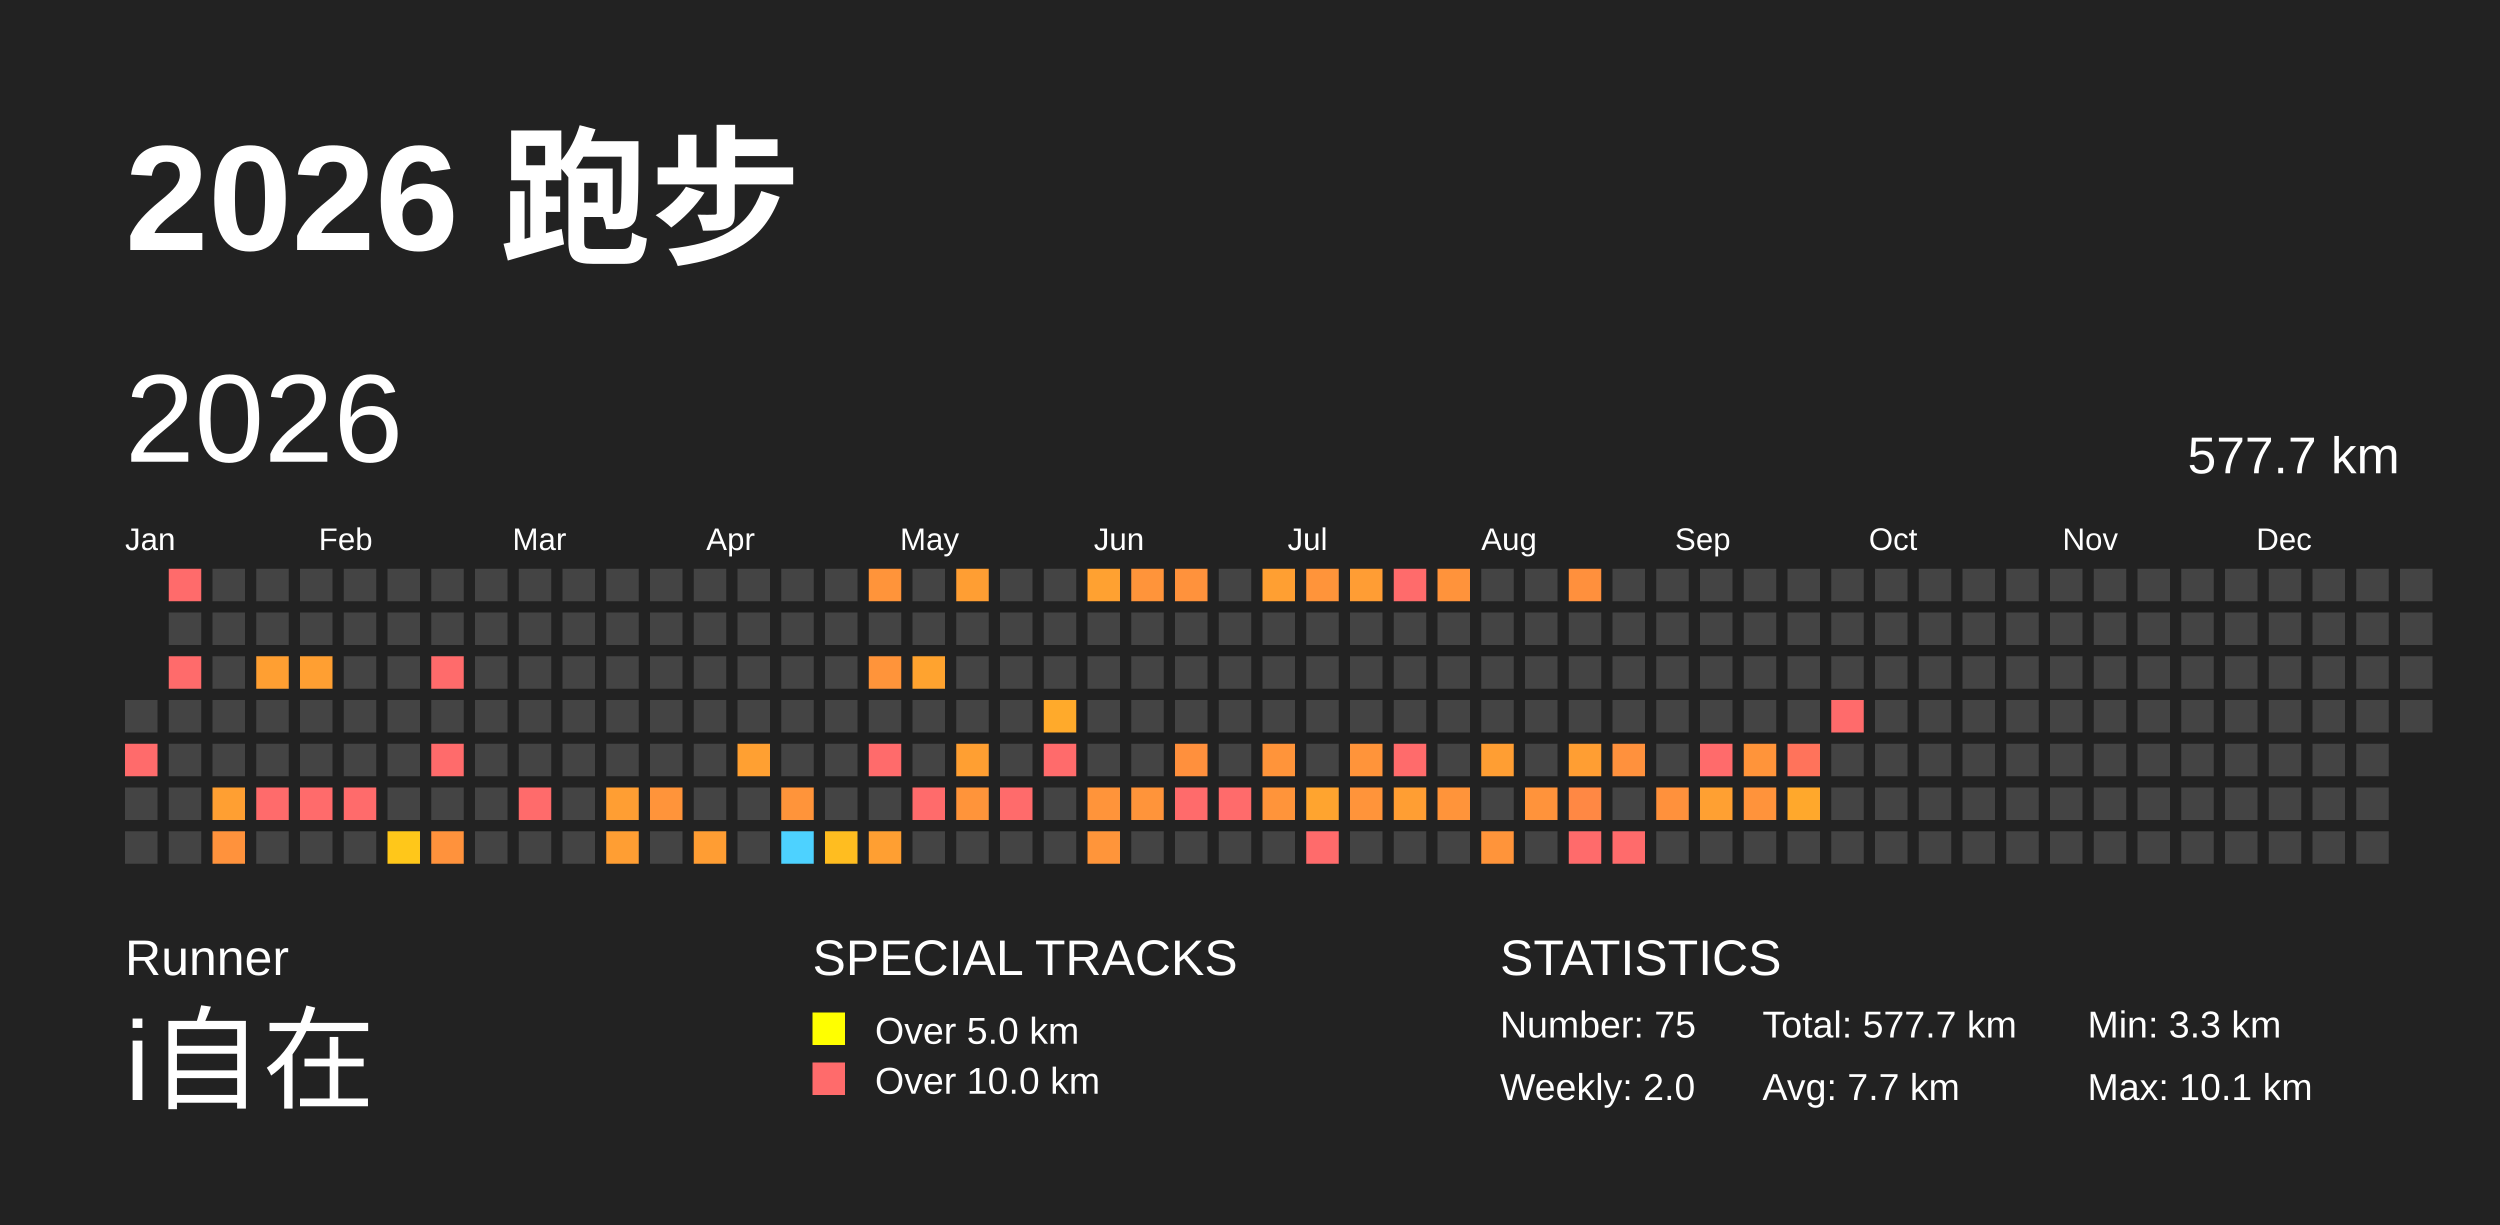
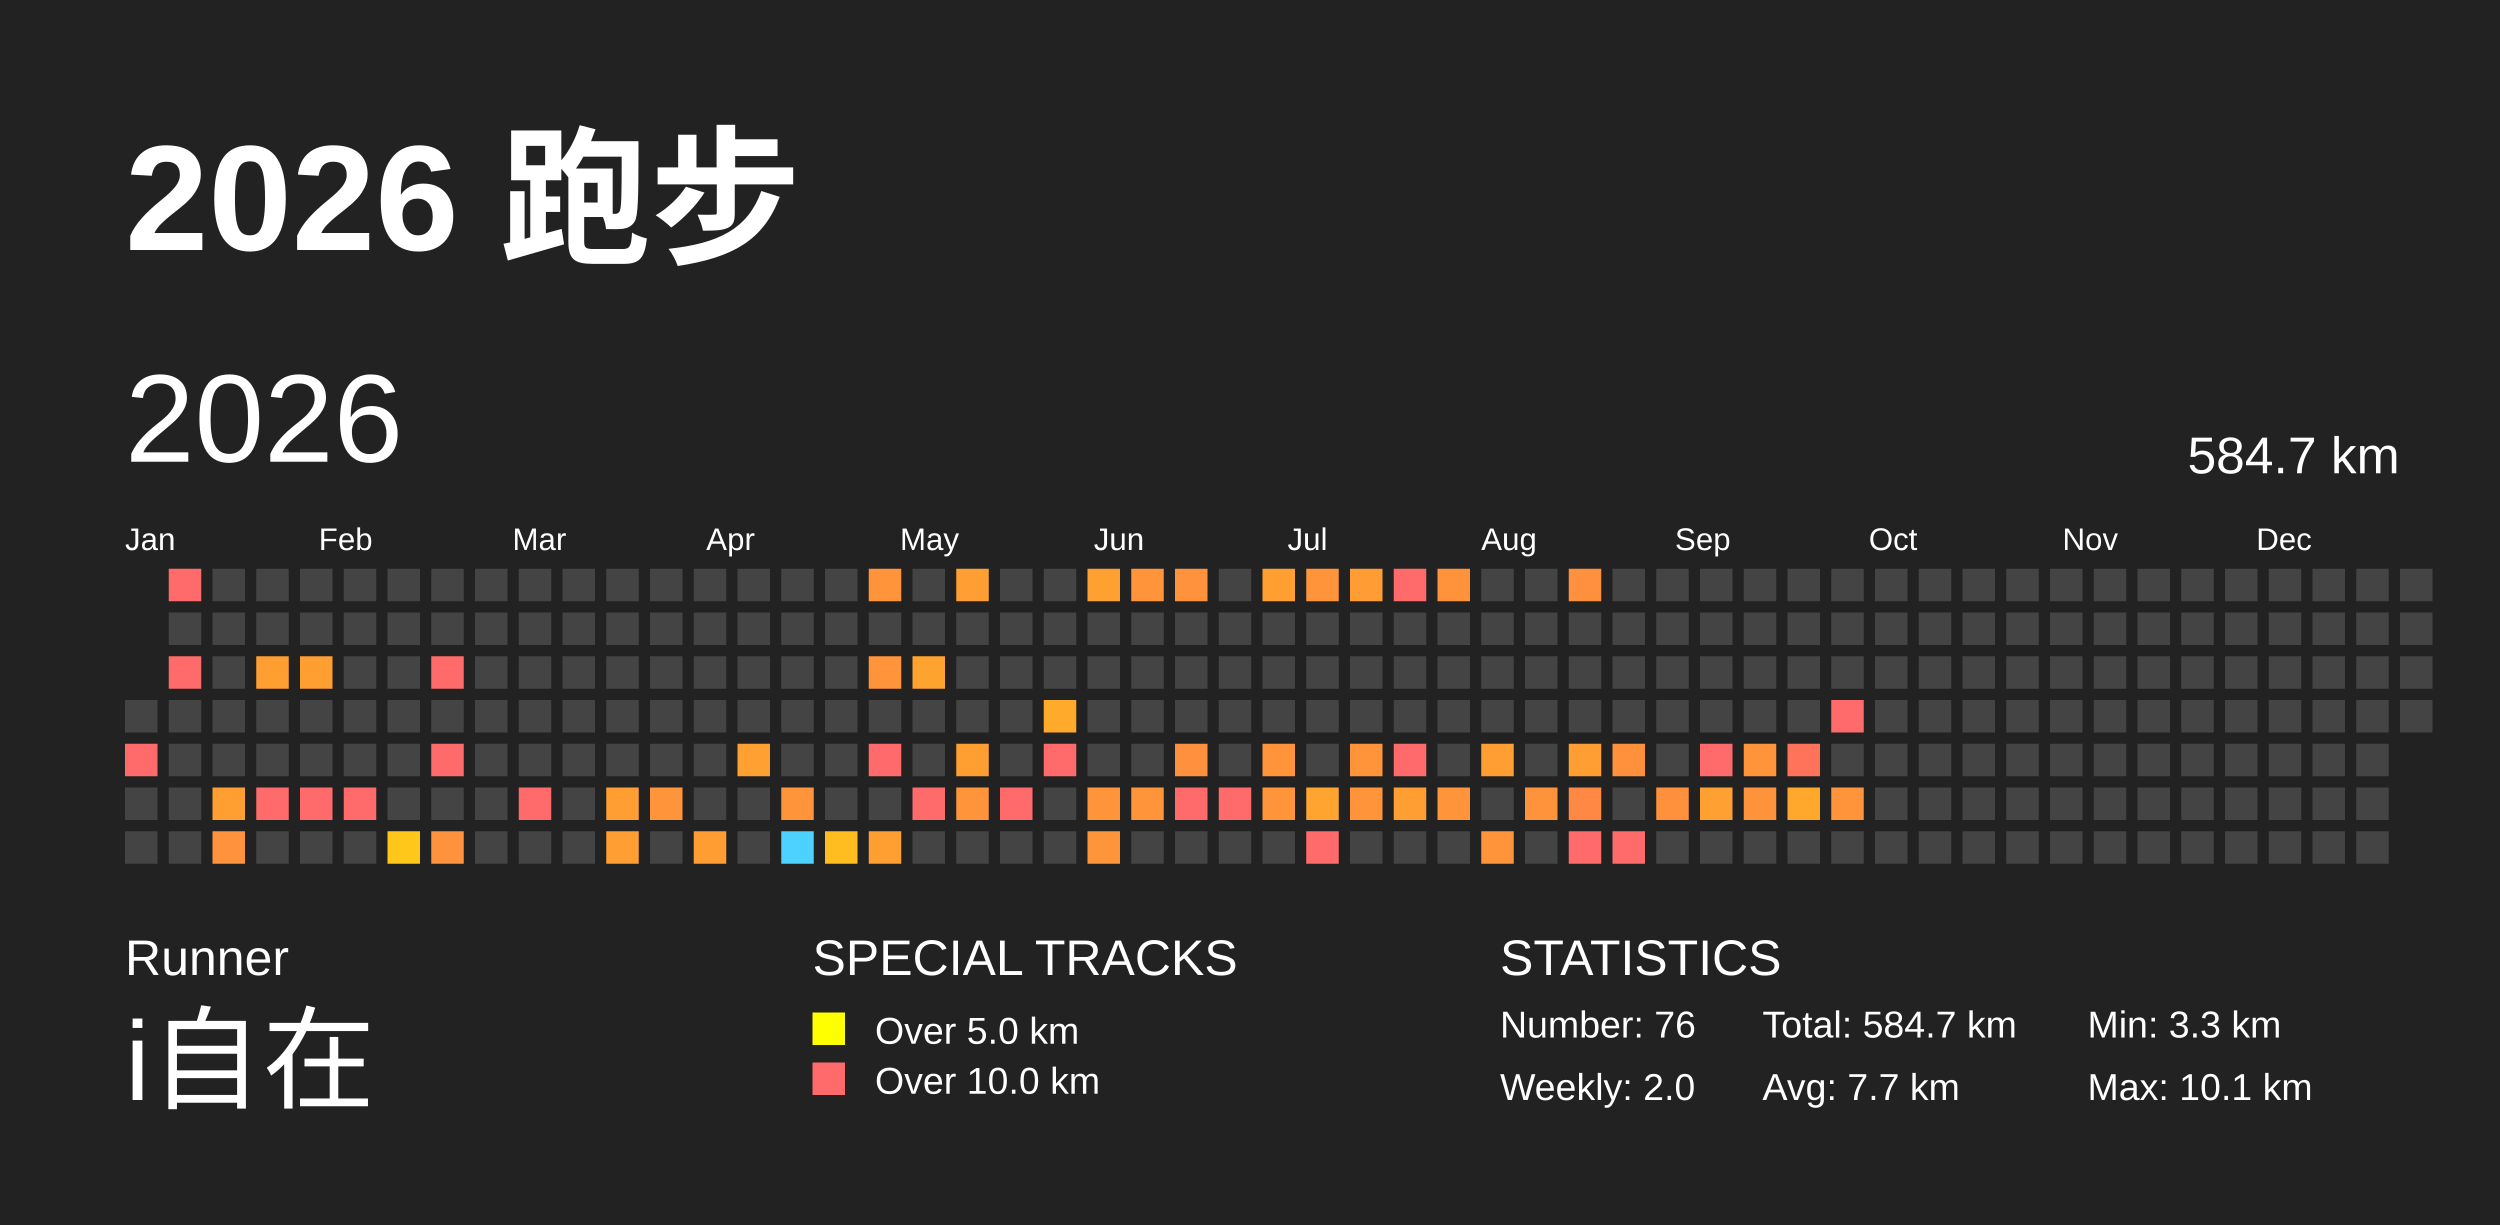
<svg xmlns="http://www.w3.org/2000/svg" baseProfile="full" height="98mm" version="1.1" viewBox="0,0,200,98" width="200mm">
  <defs />
  <rect fill="#222222" height="98" width="200" x="0" y="0" />
  <text fill="#FFFFFF" style="font-size:12px; font-family:Arial; font-weight:bold;" x="10" y="20">2026 跑步</text>
  <text fill="#FFFFFF" style="font-size:4px; font-family:Arial" x="10" y="78">Runner</text>
  <text fill="#FFFFFF" style="font-size:9px; font-family:Arial" x="10" y="88">i自在</text>
  <text fill="#FFFFFF" style="font-size:4px; font-family:Arial" x="65" y="78">SPECIAL TRACKS</text>
  <rect fill="#FFFF00" height="2.6" width="2.6" x="65" y="81" />
  <text fill="#FFFFFF" style="font-size:3px; font-family:Arial" x="70" y="83.5">Over 5.0 km</text>
  <rect fill="#FF6B6B" height="2.6" width="2.6" x="65" y="85" />
  <text fill="#FFFFFF" style="font-size:3px; font-family:Arial" x="70" y="87.5">Over 10.0 km</text>
  <text fill="#FFFFFF" style="font-size:4px; font-family:Arial" x="120" y="78">STATISTICS</text>
-   <text fill="#FFFFFF" style="font-size:3px; font-family:Arial" x="120" y="83">Number: 75</text>
+   <text fill="#FFFFFF" style="font-size:3px; font-family:Arial" x="120" y="83">Number: 76</text>
  <text fill="#FFFFFF" style="font-size:3px; font-family:Arial" x="120" y="88">Weekly: 2.0</text>
-   <text fill="#FFFFFF" style="font-size:3px; font-family:Arial" x="141" y="83">Total: 577.7 km</text>
+   <text fill="#FFFFFF" style="font-size:3px; font-family:Arial" x="141" y="83">Total: 584.7 km</text>
  <text fill="#FFFFFF" style="font-size:3px; font-family:Arial" x="141" y="88">Avg: 7.7 km</text>
  <text fill="#FFFFFF" style="font-size:3px; font-family:Arial" x="167" y="83">Min: 3.3 km</text>
  <text fill="#FFFFFF" style="font-size:3px; font-family:Arial" x="167" y="88">Max: 10.1 km</text>
  <text dominant-baseline="hanging" fill="#FFFFFF" style="font-size:10.0px; font-family:Arial;" x="10" y="30">2026</text>
-   <text dominant-baseline="hanging" fill="#FFFFFF" style="font-size:4.125px; font-family:Arial;" x="175" y="35">577.7 km</text>
+   <text dominant-baseline="hanging" fill="#FFFFFF" style="font-size:4.125px; font-family:Arial;" x="175" y="35">584.7 km</text>
  <text fill="#FFFFFF" style="font-size:2.5px; font-family:Arial" x="10.0" y="44">Jan</text>
  <text fill="#FFFFFF" style="font-size:2.5px; font-family:Arial" x="25.5" y="44">Feb</text>
  <text fill="#FFFFFF" style="font-size:2.5px; font-family:Arial" x="41.0" y="44">Mar</text>
  <text fill="#FFFFFF" style="font-size:2.5px; font-family:Arial" x="56.5" y="44">Apr</text>
  <text fill="#FFFFFF" style="font-size:2.5px; font-family:Arial" x="72.0" y="44">May</text>
  <text fill="#FFFFFF" style="font-size:2.5px; font-family:Arial" x="87.5" y="44">Jun</text>
  <text fill="#FFFFFF" style="font-size:2.5px; font-family:Arial" x="103.0" y="44">Jul</text>
  <text fill="#FFFFFF" style="font-size:2.5px; font-family:Arial" x="118.5" y="44">Aug</text>
  <text fill="#FFFFFF" style="font-size:2.5px; font-family:Arial" x="134.0" y="44">Sep</text>
  <text fill="#FFFFFF" style="font-size:2.5px; font-family:Arial" x="149.5" y="44">Oct</text>
  <text fill="#FFFFFF" style="font-size:2.5px; font-family:Arial" x="165.0" y="44">Nov</text>
  <text fill="#FFFFFF" style="font-size:2.5px; font-family:Arial" x="180.5" y="44">Dec</text>
  <rect fill="#444444" height="2.6" width="2.6" x="10.0" y="56.0" />
  <rect fill="#FF6B6B" height="2.6" width="2.6" x="10.0" y="59.5" />
  <rect fill="#444444" height="2.6" width="2.6" x="10.0" y="63.0" />
  <rect fill="#444444" height="2.6" width="2.6" x="10.0" y="66.5" />
  <rect fill="#FF6B6B" height="2.6" width="2.6" x="13.5" y="45.5" />
  <rect fill="#444444" height="2.6" width="2.6" x="13.5" y="49.0" />
  <rect fill="#FF6B6B" height="2.6" width="2.6" x="13.5" y="52.5" />
  <rect fill="#444444" height="2.6" width="2.6" x="13.5" y="56.0" />
  <rect fill="#444444" height="2.6" width="2.6" x="13.5" y="59.5" />
  <rect fill="#444444" height="2.6" width="2.6" x="13.5" y="63.0" />
  <rect fill="#444444" height="2.6" width="2.6" x="13.5" y="66.5" />
  <rect fill="#444444" height="2.6" width="2.6" x="17.0" y="45.5" />
  <rect fill="#444444" height="2.6" width="2.6" x="17.0" y="49.0" />
  <rect fill="#444444" height="2.6" width="2.6" x="17.0" y="52.5" />
  <rect fill="#444444" height="2.6" width="2.6" x="17.0" y="56.0" />
  <rect fill="#444444" height="2.6" width="2.6" x="17.0" y="59.5" />
  <rect fill="#ff9f32" height="2.6" width="2.6" x="17.0" y="63.0" />
  <rect fill="#ff923c" height="2.6" width="2.6" x="17.0" y="66.5" />
  <rect fill="#444444" height="2.6" width="2.6" x="20.5" y="45.5" />
  <rect fill="#444444" height="2.6" width="2.6" x="20.5" y="49.0" />
  <rect fill="#ff9f32" height="2.6" width="2.6" x="20.5" y="52.5" />
  <rect fill="#444444" height="2.6" width="2.6" x="20.5" y="56.0" />
  <rect fill="#444444" height="2.6" width="2.6" x="20.5" y="59.5" />
  <rect fill="#FF6B6B" height="2.6" width="2.6" x="20.5" y="63.0" />
  <rect fill="#444444" height="2.6" width="2.6" x="20.5" y="66.5" />
  <rect fill="#444444" height="2.6" width="2.6" x="24.0" y="45.5" />
  <rect fill="#444444" height="2.6" width="2.6" x="24.0" y="49.0" />
  <rect fill="#ff9f32" height="2.6" width="2.6" x="24.0" y="52.5" />
  <rect fill="#444444" height="2.6" width="2.6" x="24.0" y="56.0" />
  <rect fill="#444444" height="2.6" width="2.6" x="24.0" y="59.5" />
  <rect fill="#FF6B6B" height="2.6" width="2.6" x="24.0" y="63.0" />
  <rect fill="#444444" height="2.6" width="2.6" x="24.0" y="66.5" />
  <rect fill="#444444" height="2.6" width="2.6" x="27.5" y="45.5" />
  <rect fill="#444444" height="2.6" width="2.6" x="27.5" y="49.0" />
  <rect fill="#444444" height="2.6" width="2.6" x="27.5" y="52.5" />
  <rect fill="#444444" height="2.6" width="2.6" x="27.5" y="56.0" />
  <rect fill="#444444" height="2.6" width="2.6" x="27.5" y="59.5" />
  <rect fill="#FF6B6B" height="2.6" width="2.6" x="27.5" y="63.0" />
  <rect fill="#444444" height="2.6" width="2.6" x="27.5" y="66.5" />
  <rect fill="#444444" height="2.6" width="2.6" x="31.0" y="45.5" />
  <rect fill="#444444" height="2.6" width="2.6" x="31.0" y="49.0" />
  <rect fill="#444444" height="2.6" width="2.6" x="31.0" y="52.5" />
  <rect fill="#444444" height="2.6" width="2.6" x="31.0" y="56.0" />
  <rect fill="#444444" height="2.6" width="2.6" x="31.0" y="59.5" />
  <rect fill="#444444" height="2.6" width="2.6" x="31.0" y="63.0" />
  <rect fill="#ffc71a" height="2.6" width="2.6" x="31.0" y="66.5" />
  <rect fill="#444444" height="2.6" width="2.6" x="34.5" y="45.5" />
  <rect fill="#444444" height="2.6" width="2.6" x="34.5" y="49.0" />
  <rect fill="#FF6B6B" height="2.6" width="2.6" x="34.5" y="52.5" />
  <rect fill="#444444" height="2.6" width="2.6" x="34.5" y="56.0" />
  <rect fill="#FF6B6B" height="2.6" width="2.6" x="34.5" y="59.5" />
  <rect fill="#444444" height="2.6" width="2.6" x="34.5" y="63.0" />
  <rect fill="#ff923c" height="2.6" width="2.6" x="34.5" y="66.5" />
  <rect fill="#444444" height="2.6" width="2.6" x="38.0" y="45.5" />
  <rect fill="#444444" height="2.6" width="2.6" x="38.0" y="49.0" />
  <rect fill="#444444" height="2.6" width="2.6" x="38.0" y="52.5" />
  <rect fill="#444444" height="2.6" width="2.6" x="38.0" y="56.0" />
  <rect fill="#444444" height="2.6" width="2.6" x="38.0" y="59.5" />
  <rect fill="#444444" height="2.6" width="2.6" x="38.0" y="63.0" />
  <rect fill="#444444" height="2.6" width="2.6" x="38.0" y="66.5" />
  <rect fill="#444444" height="2.6" width="2.6" x="41.5" y="45.5" />
  <rect fill="#444444" height="2.6" width="2.6" x="41.5" y="49.0" />
  <rect fill="#444444" height="2.6" width="2.6" x="41.5" y="52.5" />
  <rect fill="#444444" height="2.6" width="2.6" x="41.5" y="56.0" />
  <rect fill="#444444" height="2.6" width="2.6" x="41.5" y="59.5" />
  <rect fill="#FF6B6B" height="2.6" width="2.6" x="41.5" y="63.0" />
  <rect fill="#444444" height="2.6" width="2.6" x="41.5" y="66.5" />
  <rect fill="#444444" height="2.6" width="2.6" x="45.0" y="45.5" />
  <rect fill="#444444" height="2.6" width="2.6" x="45.0" y="49.0" />
  <rect fill="#444444" height="2.6" width="2.6" x="45.0" y="52.5" />
  <rect fill="#444444" height="2.6" width="2.6" x="45.0" y="56.0" />
  <rect fill="#444444" height="2.6" width="2.6" x="45.0" y="59.5" />
  <rect fill="#444444" height="2.6" width="2.6" x="45.0" y="63.0" />
  <rect fill="#444444" height="2.6" width="2.6" x="45.0" y="66.5" />
  <rect fill="#444444" height="2.6" width="2.6" x="48.5" y="45.5" />
  <rect fill="#444444" height="2.6" width="2.6" x="48.5" y="49.0" />
  <rect fill="#444444" height="2.6" width="2.6" x="48.5" y="52.5" />
  <rect fill="#444444" height="2.6" width="2.6" x="48.5" y="56.0" />
  <rect fill="#444444" height="2.6" width="2.6" x="48.5" y="59.5" />
  <rect fill="#ff9e33" height="2.6" width="2.6" x="48.5" y="63.0" />
  <rect fill="#ff9e33" height="2.6" width="2.6" x="48.5" y="66.5" />
  <rect fill="#444444" height="2.6" width="2.6" x="52.0" y="45.5" />
  <rect fill="#444444" height="2.6" width="2.6" x="52.0" y="49.0" />
  <rect fill="#444444" height="2.6" width="2.6" x="52.0" y="52.5" />
  <rect fill="#444444" height="2.6" width="2.6" x="52.0" y="56.0" />
  <rect fill="#444444" height="2.6" width="2.6" x="52.0" y="59.5" />
  <rect fill="#ff943a" height="2.6" width="2.6" x="52.0" y="63.0" />
  <rect fill="#444444" height="2.6" width="2.6" x="52.0" y="66.5" />
  <rect fill="#444444" height="2.6" width="2.6" x="55.5" y="45.5" />
  <rect fill="#444444" height="2.6" width="2.6" x="55.5" y="49.0" />
  <rect fill="#444444" height="2.6" width="2.6" x="55.5" y="52.5" />
  <rect fill="#444444" height="2.6" width="2.6" x="55.5" y="56.0" />
  <rect fill="#444444" height="2.6" width="2.6" x="55.5" y="59.5" />
  <rect fill="#444444" height="2.6" width="2.6" x="55.5" y="63.0" />
  <rect fill="#ff9d33" height="2.6" width="2.6" x="55.5" y="66.5" />
  <rect fill="#444444" height="2.6" width="2.6" x="59.0" y="45.5" />
  <rect fill="#444444" height="2.6" width="2.6" x="59.0" y="49.0" />
  <rect fill="#444444" height="2.6" width="2.6" x="59.0" y="52.5" />
  <rect fill="#444444" height="2.6" width="2.6" x="59.0" y="56.0" />
  <rect fill="#ffa032" height="2.6" width="2.6" x="59.0" y="59.5" />
  <rect fill="#444444" height="2.6" width="2.6" x="59.0" y="63.0" />
  <rect fill="#444444" height="2.6" width="2.6" x="59.0" y="66.5" />
  <rect fill="#444444" height="2.6" width="2.6" x="62.5" y="45.5" />
  <rect fill="#444444" height="2.6" width="2.6" x="62.5" y="49.0" />
  <rect fill="#444444" height="2.6" width="2.6" x="62.5" y="52.5" />
  <rect fill="#444444" height="2.6" width="2.6" x="62.5" y="56.0" />
  <rect fill="#444444" height="2.6" width="2.6" x="62.5" y="59.5" />
  <rect fill="#ff943a" height="2.6" width="2.6" x="62.5" y="63.0" />
  <rect fill="#4dd2ff" height="2.6" width="2.6" x="62.5" y="66.5" />
  <rect fill="#444444" height="2.6" width="2.6" x="66.0" y="45.5" />
  <rect fill="#444444" height="2.6" width="2.6" x="66.0" y="49.0" />
  <rect fill="#444444" height="2.6" width="2.6" x="66.0" y="52.5" />
  <rect fill="#444444" height="2.6" width="2.6" x="66.0" y="56.0" />
  <rect fill="#444444" height="2.6" width="2.6" x="66.0" y="59.5" />
  <rect fill="#444444" height="2.6" width="2.6" x="66.0" y="63.0" />
  <rect fill="#ffbd20" height="2.6" width="2.6" x="66.0" y="66.5" />
  <rect fill="#ff943a" height="2.6" width="2.6" x="69.5" y="45.5" />
  <rect fill="#444444" height="2.6" width="2.6" x="69.5" y="49.0" />
  <rect fill="#ff943a" height="2.6" width="2.6" x="69.5" y="52.5" />
  <rect fill="#444444" height="2.6" width="2.6" x="69.5" y="56.0" />
  <rect fill="#FF6B6B" height="2.6" width="2.6" x="69.5" y="59.5" />
  <rect fill="#444444" height="2.6" width="2.6" x="69.5" y="63.0" />
  <rect fill="#ff9f32" height="2.6" width="2.6" x="69.5" y="66.5" />
  <rect fill="#444444" height="2.6" width="2.6" x="73.0" y="45.5" />
  <rect fill="#444444" height="2.6" width="2.6" x="73.0" y="49.0" />
  <rect fill="#ffa32f" height="2.6" width="2.6" x="73.0" y="52.5" />
  <rect fill="#444444" height="2.6" width="2.6" x="73.0" y="56.0" />
  <rect fill="#444444" height="2.6" width="2.6" x="73.0" y="59.5" />
  <rect fill="#FF6B6B" height="2.6" width="2.6" x="73.0" y="63.0" />
  <rect fill="#444444" height="2.6" width="2.6" x="73.0" y="66.5" />
  <rect fill="#ff9e33" height="2.6" width="2.6" x="76.5" y="45.5" />
  <rect fill="#444444" height="2.6" width="2.6" x="76.5" y="49.0" />
  <rect fill="#444444" height="2.6" width="2.6" x="76.5" y="52.5" />
  <rect fill="#444444" height="2.6" width="2.6" x="76.5" y="56.0" />
  <rect fill="#ff9f32" height="2.6" width="2.6" x="76.5" y="59.5" />
  <rect fill="#ff943a" height="2.6" width="2.6" x="76.5" y="63.0" />
  <rect fill="#444444" height="2.6" width="2.6" x="76.5" y="66.5" />
  <rect fill="#444444" height="2.6" width="2.6" x="80.0" y="45.5" />
  <rect fill="#444444" height="2.6" width="2.6" x="80.0" y="49.0" />
  <rect fill="#444444" height="2.6" width="2.6" x="80.0" y="52.5" />
  <rect fill="#444444" height="2.6" width="2.6" x="80.0" y="56.0" />
  <rect fill="#444444" height="2.6" width="2.6" x="80.0" y="59.5" />
  <rect fill="#FF6B6B" height="2.6" width="2.6" x="80.0" y="63.0" />
  <rect fill="#444444" height="2.6" width="2.6" x="80.0" y="66.5" />
  <rect fill="#444444" height="2.6" width="2.6" x="83.5" y="45.5" />
  <rect fill="#444444" height="2.6" width="2.6" x="83.5" y="49.0" />
  <rect fill="#444444" height="2.6" width="2.6" x="83.5" y="52.5" />
  <rect fill="#ffaa2b" height="2.6" width="2.6" x="83.5" y="56.0" />
  <rect fill="#FF6B6B" height="2.6" width="2.6" x="83.5" y="59.5" />
  <rect fill="#444444" height="2.6" width="2.6" x="83.5" y="63.0" />
  <rect fill="#444444" height="2.6" width="2.6" x="83.5" y="66.5" />
  <rect fill="#ffa131" height="2.6" width="2.6" x="87.0" y="45.5" />
  <rect fill="#444444" height="2.6" width="2.6" x="87.0" y="49.0" />
  <rect fill="#444444" height="2.6" width="2.6" x="87.0" y="52.5" />
  <rect fill="#444444" height="2.6" width="2.6" x="87.0" y="56.0" />
  <rect fill="#444444" height="2.6" width="2.6" x="87.0" y="59.5" />
  <rect fill="#ff943a" height="2.6" width="2.6" x="87.0" y="63.0" />
  <rect fill="#ff953a" height="2.6" width="2.6" x="87.0" y="66.5" />
  <rect fill="#ff943a" height="2.6" width="2.6" x="90.5" y="45.5" />
  <rect fill="#444444" height="2.6" width="2.6" x="90.5" y="49.0" />
  <rect fill="#444444" height="2.6" width="2.6" x="90.5" y="52.5" />
  <rect fill="#444444" height="2.6" width="2.6" x="90.5" y="56.0" />
  <rect fill="#444444" height="2.6" width="2.6" x="90.5" y="59.5" />
  <rect fill="#ff943a" height="2.6" width="2.6" x="90.5" y="63.0" />
  <rect fill="#444444" height="2.6" width="2.6" x="90.5" y="66.5" />
  <rect fill="#ff923c" height="2.6" width="2.6" x="94.0" y="45.5" />
  <rect fill="#444444" height="2.6" width="2.6" x="94.0" y="49.0" />
  <rect fill="#444444" height="2.6" width="2.6" x="94.0" y="52.5" />
  <rect fill="#444444" height="2.6" width="2.6" x="94.0" y="56.0" />
  <rect fill="#ff903d" height="2.6" width="2.6" x="94.0" y="59.5" />
  <rect fill="#FF6B6B" height="2.6" width="2.6" x="94.0" y="63.0" />
  <rect fill="#444444" height="2.6" width="2.6" x="94.0" y="66.5" />
  <rect fill="#444444" height="2.6" width="2.6" x="97.5" y="45.5" />
  <rect fill="#444444" height="2.6" width="2.6" x="97.5" y="49.0" />
  <rect fill="#444444" height="2.6" width="2.6" x="97.5" y="52.5" />
  <rect fill="#444444" height="2.6" width="2.6" x="97.5" y="56.0" />
  <rect fill="#444444" height="2.6" width="2.6" x="97.5" y="59.5" />
  <rect fill="#FF6B6B" height="2.6" width="2.6" x="97.5" y="63.0" />
  <rect fill="#444444" height="2.6" width="2.6" x="97.5" y="66.5" />
  <rect fill="#ff9f32" height="2.6" width="2.6" x="101.0" y="45.5" />
  <rect fill="#444444" height="2.6" width="2.6" x="101.0" y="49.0" />
  <rect fill="#444444" height="2.6" width="2.6" x="101.0" y="52.5" />
  <rect fill="#444444" height="2.6" width="2.6" x="101.0" y="56.0" />
  <rect fill="#ff943a" height="2.6" width="2.6" x="101.0" y="59.5" />
  <rect fill="#ff943a" height="2.6" width="2.6" x="101.0" y="63.0" />
  <rect fill="#444444" height="2.6" width="2.6" x="101.0" y="66.5" />
  <rect fill="#ff943a" height="2.6" width="2.6" x="104.5" y="45.5" />
  <rect fill="#444444" height="2.6" width="2.6" x="104.5" y="49.0" />
  <rect fill="#444444" height="2.6" width="2.6" x="104.5" y="52.5" />
  <rect fill="#444444" height="2.6" width="2.6" x="104.5" y="56.0" />
  <rect fill="#444444" height="2.6" width="2.6" x="104.5" y="59.5" />
  <rect fill="#ffa42f" height="2.6" width="2.6" x="104.5" y="63.0" />
  <rect fill="#FF6B6B" height="2.6" width="2.6" x="104.5" y="66.5" />
  <rect fill="#ff9d34" height="2.6" width="2.6" x="108.0" y="45.5" />
  <rect fill="#444444" height="2.6" width="2.6" x="108.0" y="49.0" />
  <rect fill="#444444" height="2.6" width="2.6" x="108.0" y="52.5" />
  <rect fill="#444444" height="2.6" width="2.6" x="108.0" y="56.0" />
  <rect fill="#ff943a" height="2.6" width="2.6" x="108.0" y="59.5" />
  <rect fill="#ff943a" height="2.6" width="2.6" x="108.0" y="63.0" />
  <rect fill="#444444" height="2.6" width="2.6" x="108.0" y="66.5" />
  <rect fill="#FF6B6B" height="2.6" width="2.6" x="111.5" y="45.5" />
  <rect fill="#444444" height="2.6" width="2.6" x="111.5" y="49.0" />
  <rect fill="#444444" height="2.6" width="2.6" x="111.5" y="52.5" />
  <rect fill="#444444" height="2.6" width="2.6" x="111.5" y="56.0" />
  <rect fill="#FF6B6B" height="2.6" width="2.6" x="111.5" y="59.5" />
  <rect fill="#ff9e33" height="2.6" width="2.6" x="111.5" y="63.0" />
  <rect fill="#444444" height="2.6" width="2.6" x="111.5" y="66.5" />
  <rect fill="#ff933b" height="2.6" width="2.6" x="115.0" y="45.5" />
  <rect fill="#444444" height="2.6" width="2.6" x="115.0" y="49.0" />
  <rect fill="#444444" height="2.6" width="2.6" x="115.0" y="52.5" />
  <rect fill="#444444" height="2.6" width="2.6" x="115.0" y="56.0" />
  <rect fill="#444444" height="2.6" width="2.6" x="115.0" y="59.5" />
  <rect fill="#ff943a" height="2.6" width="2.6" x="115.0" y="63.0" />
  <rect fill="#444444" height="2.6" width="2.6" x="115.0" y="66.5" />
  <rect fill="#444444" height="2.6" width="2.6" x="118.5" y="45.5" />
  <rect fill="#444444" height="2.6" width="2.6" x="118.5" y="49.0" />
  <rect fill="#444444" height="2.6" width="2.6" x="118.5" y="52.5" />
  <rect fill="#444444" height="2.6" width="2.6" x="118.5" y="56.0" />
  <rect fill="#ff9e33" height="2.6" width="2.6" x="118.5" y="59.5" />
  <rect fill="#444444" height="2.6" width="2.6" x="118.5" y="63.0" />
  <rect fill="#ff943a" height="2.6" width="2.6" x="118.5" y="66.5" />
  <rect fill="#444444" height="2.6" width="2.6" x="122.0" y="45.5" />
  <rect fill="#444444" height="2.6" width="2.6" x="122.0" y="49.0" />
  <rect fill="#444444" height="2.6" width="2.6" x="122.0" y="52.5" />
  <rect fill="#444444" height="2.6" width="2.6" x="122.0" y="56.0" />
  <rect fill="#444444" height="2.6" width="2.6" x="122.0" y="59.5" />
  <rect fill="#ff933b" height="2.6" width="2.6" x="122.0" y="63.0" />
  <rect fill="#444444" height="2.6" width="2.6" x="122.0" y="66.5" />
  <rect fill="#ff903d" height="2.6" width="2.6" x="125.5" y="45.5" />
  <rect fill="#444444" height="2.6" width="2.6" x="125.5" y="49.0" />
  <rect fill="#444444" height="2.6" width="2.6" x="125.5" y="52.5" />
  <rect fill="#444444" height="2.6" width="2.6" x="125.5" y="56.0" />
  <rect fill="#ff9e33" height="2.6" width="2.6" x="125.5" y="59.5" />
  <rect fill="#ff8844" height="2.6" width="2.6" x="125.5" y="63.0" />
  <rect fill="#FF6B6B" height="2.6" width="2.6" x="125.5" y="66.5" />
  <rect fill="#444444" height="2.6" width="2.6" x="129.0" y="45.5" />
  <rect fill="#444444" height="2.6" width="2.6" x="129.0" y="49.0" />
  <rect fill="#444444" height="2.6" width="2.6" x="129.0" y="52.5" />
  <rect fill="#444444" height="2.6" width="2.6" x="129.0" y="56.0" />
  <rect fill="#ff913d" height="2.6" width="2.6" x="129.0" y="59.5" />
  <rect fill="#444444" height="2.6" width="2.6" x="129.0" y="63.0" />
  <rect fill="#FF6B6B" height="2.6" width="2.6" x="129.0" y="66.5" />
  <rect fill="#444444" height="2.6" width="2.6" x="132.5" y="45.5" />
  <rect fill="#444444" height="2.6" width="2.6" x="132.5" y="49.0" />
  <rect fill="#444444" height="2.6" width="2.6" x="132.5" y="52.5" />
  <rect fill="#444444" height="2.6" width="2.6" x="132.5" y="56.0" />
  <rect fill="#444444" height="2.6" width="2.6" x="132.5" y="59.5" />
  <rect fill="#ff913c" height="2.6" width="2.6" x="132.5" y="63.0" />
  <rect fill="#444444" height="2.6" width="2.6" x="132.5" y="66.5" />
  <rect fill="#444444" height="2.6" width="2.6" x="136.0" y="45.5" />
  <rect fill="#444444" height="2.6" width="2.6" x="136.0" y="49.0" />
  <rect fill="#444444" height="2.6" width="2.6" x="136.0" y="52.5" />
  <rect fill="#444444" height="2.6" width="2.6" x="136.0" y="56.0" />
  <rect fill="#FF6B6B" height="2.6" width="2.6" x="136.0" y="59.5" />
  <rect fill="#ffa032" height="2.6" width="2.6" x="136.0" y="63.0" />
  <rect fill="#444444" height="2.6" width="2.6" x="136.0" y="66.5" />
  <rect fill="#444444" height="2.6" width="2.6" x="139.5" y="45.5" />
  <rect fill="#444444" height="2.6" width="2.6" x="139.5" y="49.0" />
  <rect fill="#444444" height="2.6" width="2.6" x="139.5" y="52.5" />
  <rect fill="#444444" height="2.6" width="2.6" x="139.5" y="56.0" />
  <rect fill="#ff943a" height="2.6" width="2.6" x="139.5" y="59.5" />
  <rect fill="#ff933b" height="2.6" width="2.6" x="139.5" y="63.0" />
  <rect fill="#444444" height="2.6" width="2.6" x="139.5" y="66.5" />
  <rect fill="#444444" height="2.6" width="2.6" x="143.0" y="45.5" />
  <rect fill="#444444" height="2.6" width="2.6" x="143.0" y="49.0" />
  <rect fill="#444444" height="2.6" width="2.6" x="143.0" y="52.5" />
  <rect fill="#444444" height="2.6" width="2.6" x="143.0" y="56.0" />
  <rect fill="#ff735b" height="2.6" width="2.6" x="143.0" y="59.5" />
  <rect fill="#ffa82c" height="2.6" width="2.6" x="143.0" y="63.0" />
  <rect fill="#444444" height="2.6" width="2.6" x="143.0" y="66.5" />
  <rect fill="#444444" height="2.6" width="2.6" x="146.5" y="45.5" />
  <rect fill="#444444" height="2.6" width="2.6" x="146.5" y="49.0" />
  <rect fill="#444444" height="2.6" width="2.6" x="146.5" y="52.5" />
  <rect fill="#FF6B6B" height="2.6" width="2.6" x="146.5" y="56.0" />
  <rect fill="#444444" height="2.6" width="2.6" x="146.5" y="59.5" />
-   <rect fill="#444444" height="2.6" width="2.6" x="146.5" y="63.0" />
+   <rect fill="#ff943a" height="2.6" width="2.6" x="146.5" y="63.0" />
  <rect fill="#444444" height="2.6" width="2.6" x="146.5" y="66.5" />
  <rect fill="#444444" height="2.6" width="2.6" x="150.0" y="45.5" />
  <rect fill="#444444" height="2.6" width="2.6" x="150.0" y="49.0" />
  <rect fill="#444444" height="2.6" width="2.6" x="150.0" y="52.5" />
  <rect fill="#444444" height="2.6" width="2.6" x="150.0" y="56.0" />
  <rect fill="#444444" height="2.6" width="2.6" x="150.0" y="59.5" />
  <rect fill="#444444" height="2.6" width="2.6" x="150.0" y="63.0" />
  <rect fill="#444444" height="2.6" width="2.6" x="150.0" y="66.5" />
  <rect fill="#444444" height="2.6" width="2.6" x="153.5" y="45.5" />
  <rect fill="#444444" height="2.6" width="2.6" x="153.5" y="49.0" />
  <rect fill="#444444" height="2.6" width="2.6" x="153.5" y="52.5" />
  <rect fill="#444444" height="2.6" width="2.6" x="153.5" y="56.0" />
  <rect fill="#444444" height="2.6" width="2.6" x="153.5" y="59.5" />
  <rect fill="#444444" height="2.6" width="2.6" x="153.5" y="63.0" />
  <rect fill="#444444" height="2.6" width="2.6" x="153.5" y="66.5" />
  <rect fill="#444444" height="2.6" width="2.6" x="157.0" y="45.5" />
  <rect fill="#444444" height="2.6" width="2.6" x="157.0" y="49.0" />
  <rect fill="#444444" height="2.6" width="2.6" x="157.0" y="52.5" />
  <rect fill="#444444" height="2.6" width="2.6" x="157.0" y="56.0" />
  <rect fill="#444444" height="2.6" width="2.6" x="157.0" y="59.5" />
  <rect fill="#444444" height="2.6" width="2.6" x="157.0" y="63.0" />
  <rect fill="#444444" height="2.6" width="2.6" x="157.0" y="66.5" />
  <rect fill="#444444" height="2.6" width="2.6" x="160.5" y="45.5" />
  <rect fill="#444444" height="2.6" width="2.6" x="160.5" y="49.0" />
  <rect fill="#444444" height="2.6" width="2.6" x="160.5" y="52.5" />
  <rect fill="#444444" height="2.6" width="2.6" x="160.5" y="56.0" />
  <rect fill="#444444" height="2.6" width="2.6" x="160.5" y="59.5" />
  <rect fill="#444444" height="2.6" width="2.6" x="160.5" y="63.0" />
  <rect fill="#444444" height="2.6" width="2.6" x="160.5" y="66.5" />
  <rect fill="#444444" height="2.6" width="2.6" x="164.0" y="45.5" />
  <rect fill="#444444" height="2.6" width="2.6" x="164.0" y="49.0" />
  <rect fill="#444444" height="2.6" width="2.6" x="164.0" y="52.5" />
  <rect fill="#444444" height="2.6" width="2.6" x="164.0" y="56.0" />
  <rect fill="#444444" height="2.6" width="2.6" x="164.0" y="59.5" />
  <rect fill="#444444" height="2.6" width="2.6" x="164.0" y="63.0" />
  <rect fill="#444444" height="2.6" width="2.6" x="164.0" y="66.5" />
  <rect fill="#444444" height="2.6" width="2.6" x="167.5" y="45.5" />
  <rect fill="#444444" height="2.6" width="2.6" x="167.5" y="49.0" />
  <rect fill="#444444" height="2.6" width="2.6" x="167.5" y="52.5" />
  <rect fill="#444444" height="2.6" width="2.6" x="167.5" y="56.0" />
  <rect fill="#444444" height="2.6" width="2.6" x="167.5" y="59.5" />
  <rect fill="#444444" height="2.6" width="2.6" x="167.5" y="63.0" />
  <rect fill="#444444" height="2.6" width="2.6" x="167.5" y="66.5" />
  <rect fill="#444444" height="2.6" width="2.6" x="171.0" y="45.5" />
  <rect fill="#444444" height="2.6" width="2.6" x="171.0" y="49.0" />
  <rect fill="#444444" height="2.6" width="2.6" x="171.0" y="52.5" />
  <rect fill="#444444" height="2.6" width="2.6" x="171.0" y="56.0" />
  <rect fill="#444444" height="2.6" width="2.6" x="171.0" y="59.5" />
  <rect fill="#444444" height="2.6" width="2.6" x="171.0" y="63.0" />
  <rect fill="#444444" height="2.6" width="2.6" x="171.0" y="66.5" />
  <rect fill="#444444" height="2.6" width="2.6" x="174.5" y="45.5" />
  <rect fill="#444444" height="2.6" width="2.6" x="174.5" y="49.0" />
  <rect fill="#444444" height="2.6" width="2.6" x="174.5" y="52.5" />
  <rect fill="#444444" height="2.6" width="2.6" x="174.5" y="56.0" />
  <rect fill="#444444" height="2.6" width="2.6" x="174.5" y="59.5" />
  <rect fill="#444444" height="2.6" width="2.6" x="174.5" y="63.0" />
  <rect fill="#444444" height="2.6" width="2.6" x="174.5" y="66.5" />
  <rect fill="#444444" height="2.6" width="2.6" x="178.0" y="45.5" />
  <rect fill="#444444" height="2.6" width="2.6" x="178.0" y="49.0" />
  <rect fill="#444444" height="2.6" width="2.6" x="178.0" y="52.5" />
  <rect fill="#444444" height="2.6" width="2.6" x="178.0" y="56.0" />
  <rect fill="#444444" height="2.6" width="2.6" x="178.0" y="59.5" />
  <rect fill="#444444" height="2.6" width="2.6" x="178.0" y="63.0" />
  <rect fill="#444444" height="2.6" width="2.6" x="178.0" y="66.5" />
  <rect fill="#444444" height="2.6" width="2.6" x="181.5" y="45.5" />
  <rect fill="#444444" height="2.6" width="2.6" x="181.5" y="49.0" />
  <rect fill="#444444" height="2.6" width="2.6" x="181.5" y="52.5" />
  <rect fill="#444444" height="2.6" width="2.6" x="181.5" y="56.0" />
  <rect fill="#444444" height="2.6" width="2.6" x="181.5" y="59.5" />
  <rect fill="#444444" height="2.6" width="2.6" x="181.5" y="63.0" />
  <rect fill="#444444" height="2.6" width="2.6" x="181.5" y="66.5" />
  <rect fill="#444444" height="2.6" width="2.6" x="185.0" y="45.5" />
  <rect fill="#444444" height="2.6" width="2.6" x="185.0" y="49.0" />
  <rect fill="#444444" height="2.6" width="2.6" x="185.0" y="52.5" />
  <rect fill="#444444" height="2.6" width="2.6" x="185.0" y="56.0" />
  <rect fill="#444444" height="2.6" width="2.6" x="185.0" y="59.5" />
  <rect fill="#444444" height="2.6" width="2.6" x="185.0" y="63.0" />
  <rect fill="#444444" height="2.6" width="2.6" x="185.0" y="66.5" />
  <rect fill="#444444" height="2.6" width="2.6" x="188.5" y="45.5" />
  <rect fill="#444444" height="2.6" width="2.6" x="188.5" y="49.0" />
  <rect fill="#444444" height="2.6" width="2.6" x="188.5" y="52.5" />
  <rect fill="#444444" height="2.6" width="2.6" x="188.5" y="56.0" />
  <rect fill="#444444" height="2.6" width="2.6" x="188.5" y="59.5" />
  <rect fill="#444444" height="2.6" width="2.6" x="188.5" y="63.0" />
  <rect fill="#444444" height="2.6" width="2.6" x="188.5" y="66.5" />
  <rect fill="#444444" height="2.6" width="2.6" x="192.0" y="45.5" />
  <rect fill="#444444" height="2.6" width="2.6" x="192.0" y="49.0" />
  <rect fill="#444444" height="2.6" width="2.6" x="192.0" y="52.5" />
  <rect fill="#444444" height="2.6" width="2.6" x="192.0" y="56.0" />
</svg>
